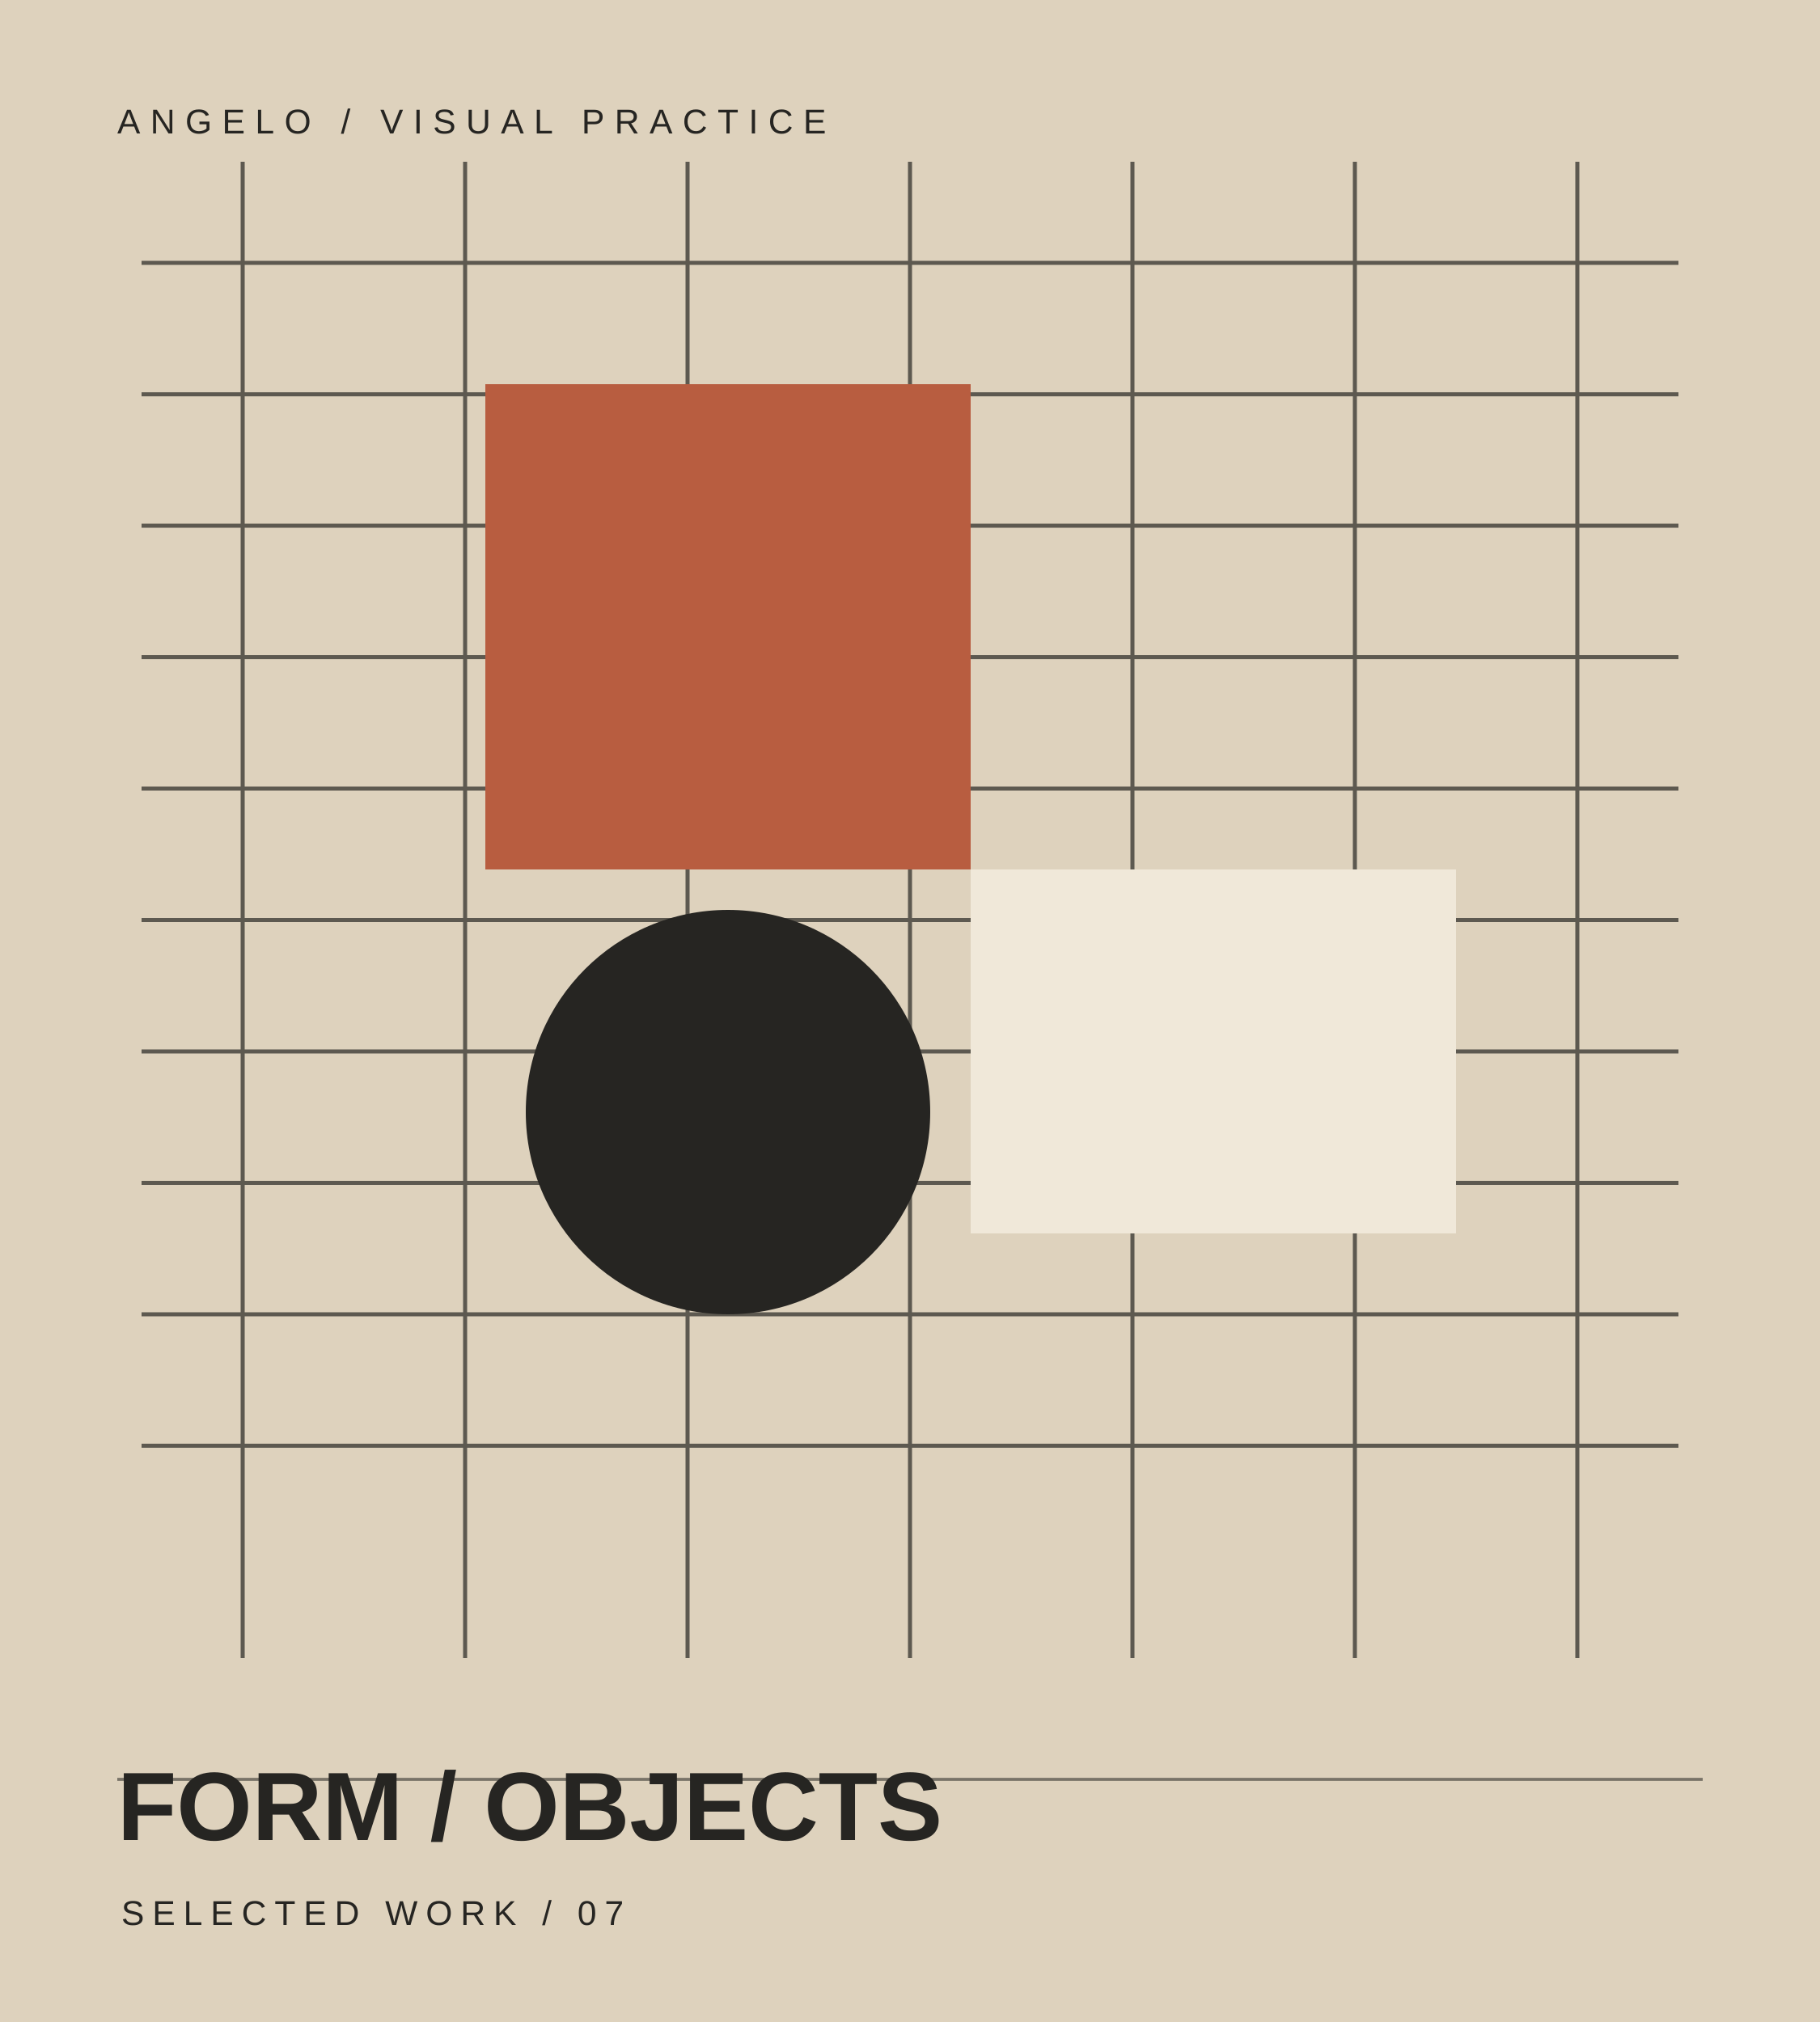
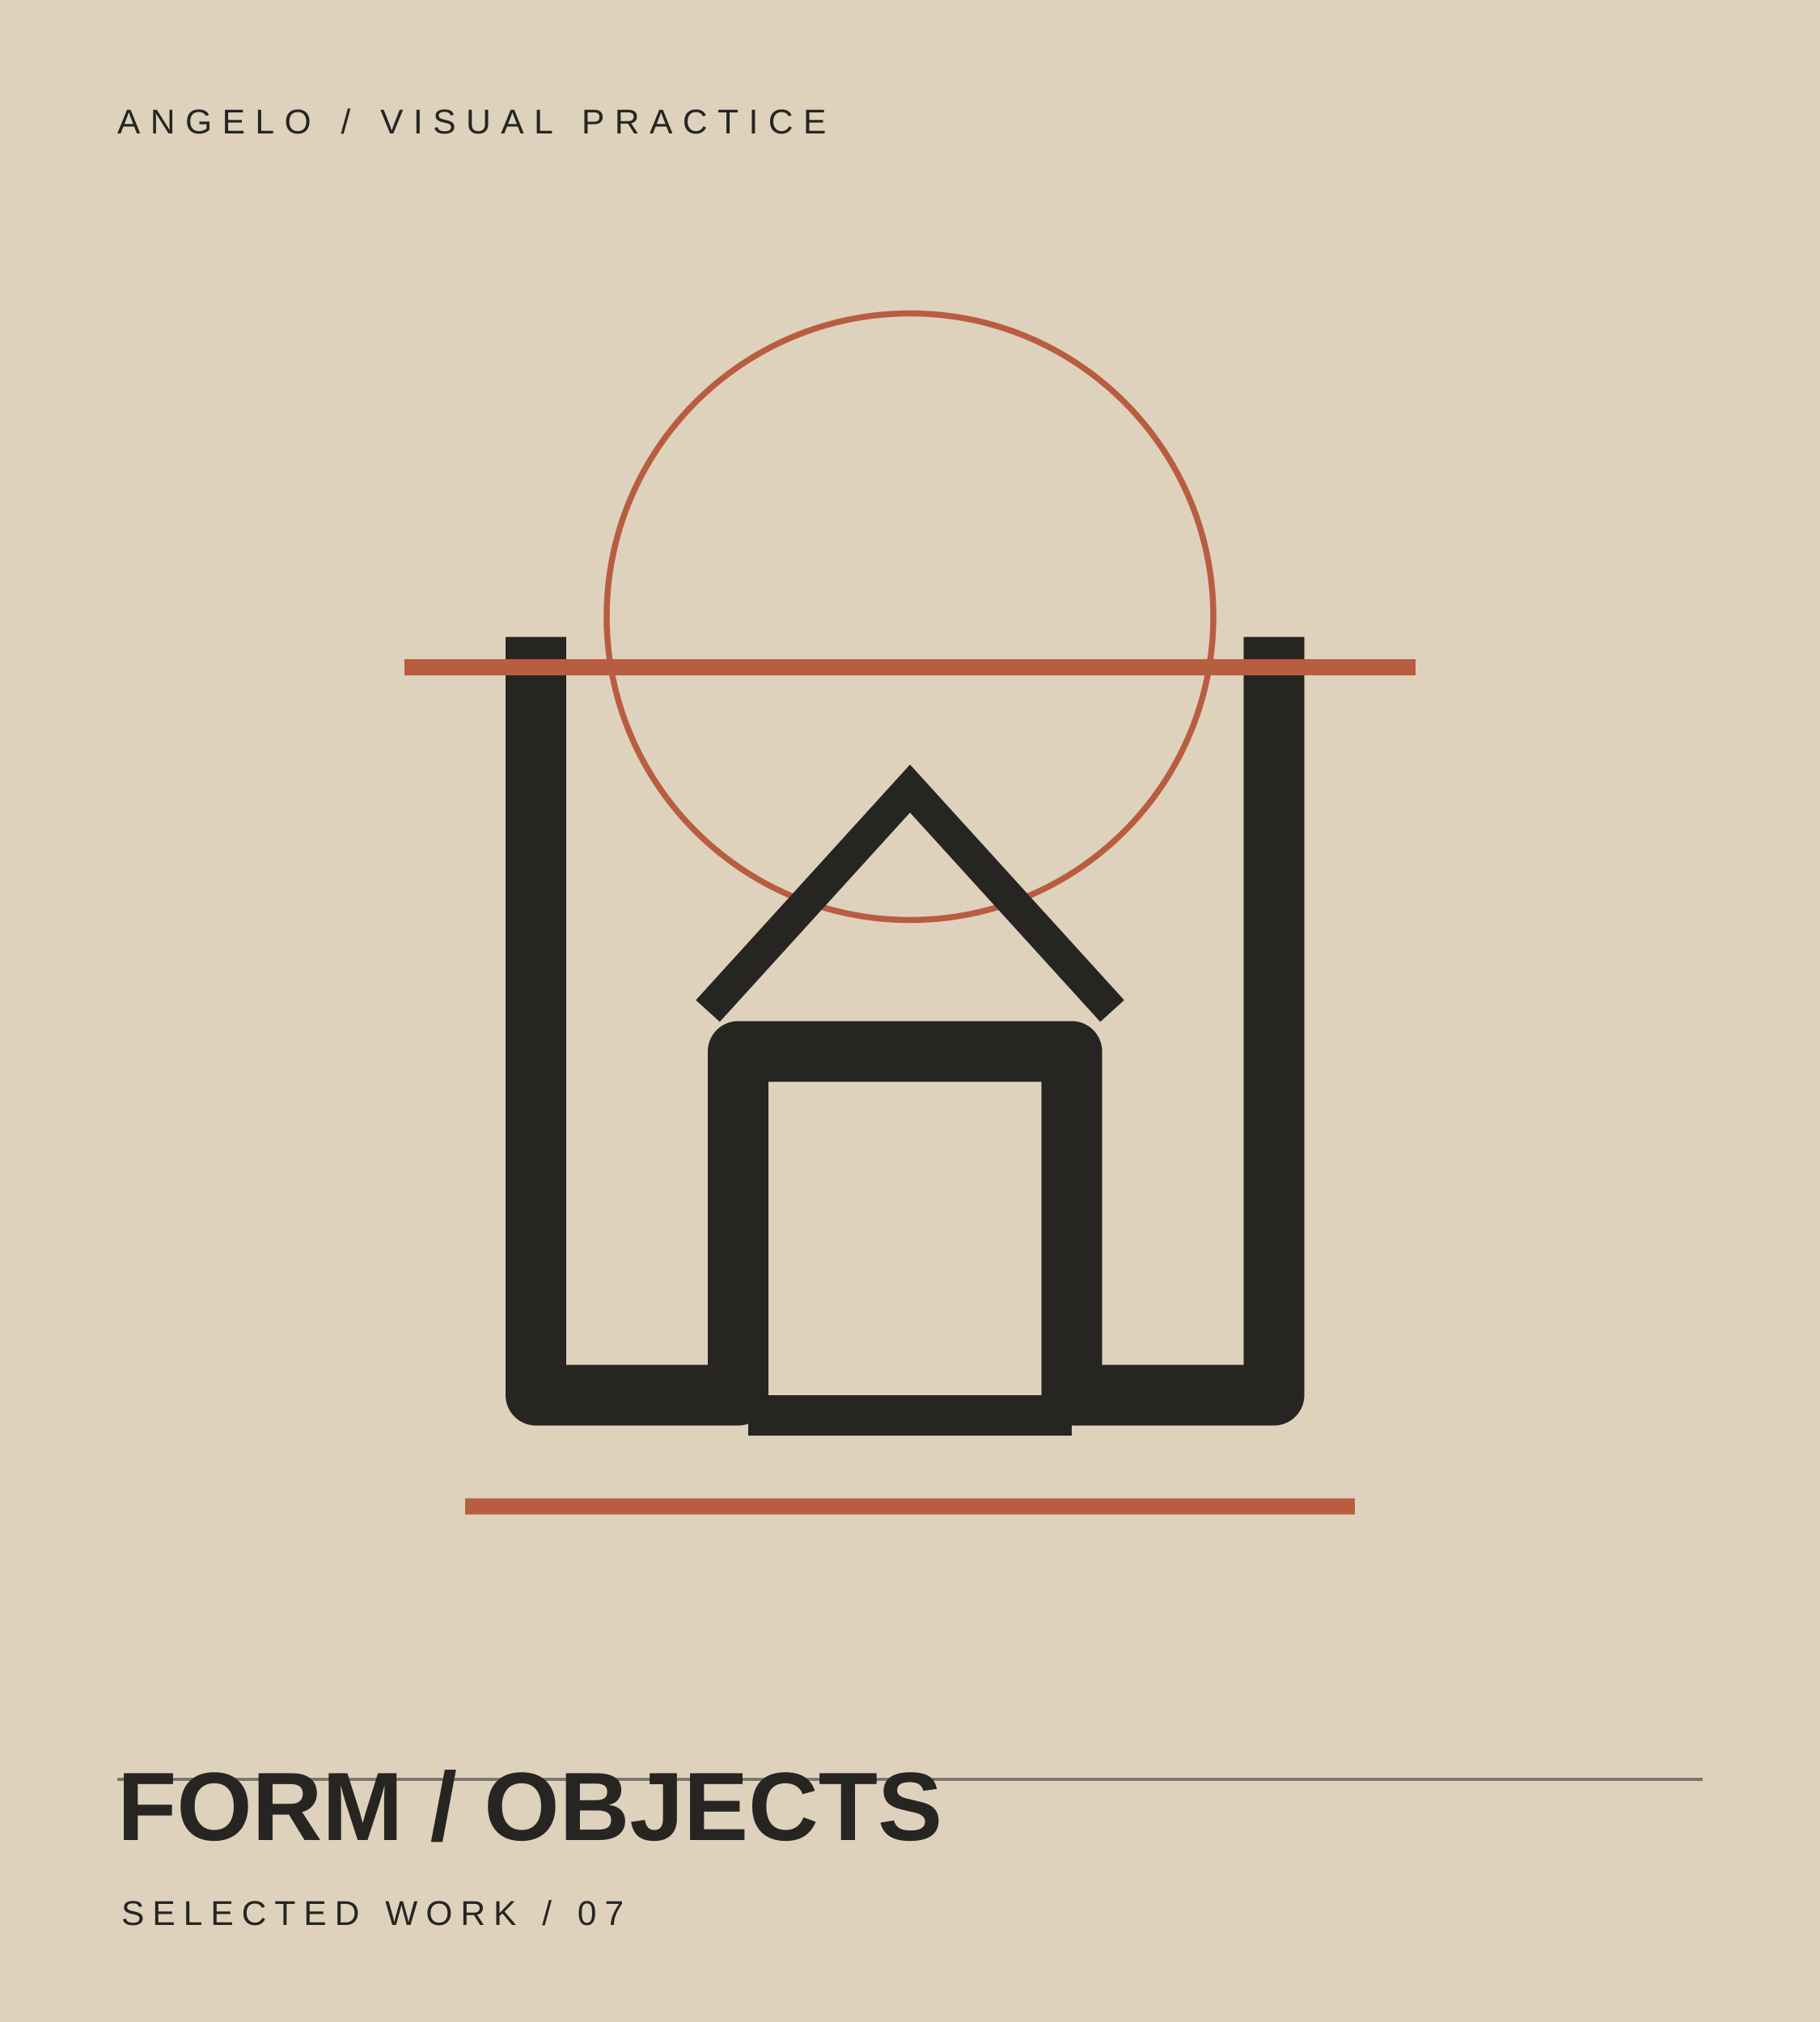
<svg xmlns="http://www.w3.org/2000/svg" viewBox="0 0 900 1000" role="img" aria-label="FORM / OBJECTS artwork">
  <rect width="900" height="1000" fill="#ded2bd" />
-   <g fill="none" stroke="#262522" stroke-width="2" opacity=".7">
-     <path d="M70 130H830M70 195H830M70 260H830M70 325H830M70 390H830M70 455H830M70 520H830M70 585H830M70 650H830M70 715H830" />
-     <path d="M120 80V820M230 80V820M340 80V820M450 80V820M560 80V820M670 80V820M780 80V820" />
-   </g>
-   <rect x="240" y="190" width="240" height="240" fill="#b85d40" />
-   <rect x="480" y="430" width="240" height="180" fill="#f0e8d9" />
-   <circle cx="360" cy="550" r="100" fill="#262522" />
+   <path d="M265 315V690H365V520H530V690H630V315" fill="none" stroke="#262522" stroke-width="30" stroke-linejoin="round" />
+   <path d="M200 330H700M230 745H670" stroke="#b85d40" stroke-width="8" />
+   <circle cx="450" cy="305" r="150" fill="none" stroke="#b85d40" stroke-width="3" />
+   <rect x="370" y="690" width="160" height="20" fill="#262522" />
+   <path d="M350 500L450 390L550 500" fill="none" stroke="#262522" stroke-width="16" />
  <g fill="#262522" font-family="Arial,Helvetica,sans-serif">
    <text x="58" y="66" font-size="17" letter-spacing="5">ANGELO / VISUAL PRACTICE</text>
    <text x="58" y="910" font-size="48" font-weight="700">FORM / OBJECTS</text>
    <text x="60" y="952" font-size="17" letter-spacing="4">SELECTED WORK / 07</text>
  </g>
  <path d="M58 880H842" stroke="#262522" stroke-width="1.5" opacity=".55" />
</svg>
